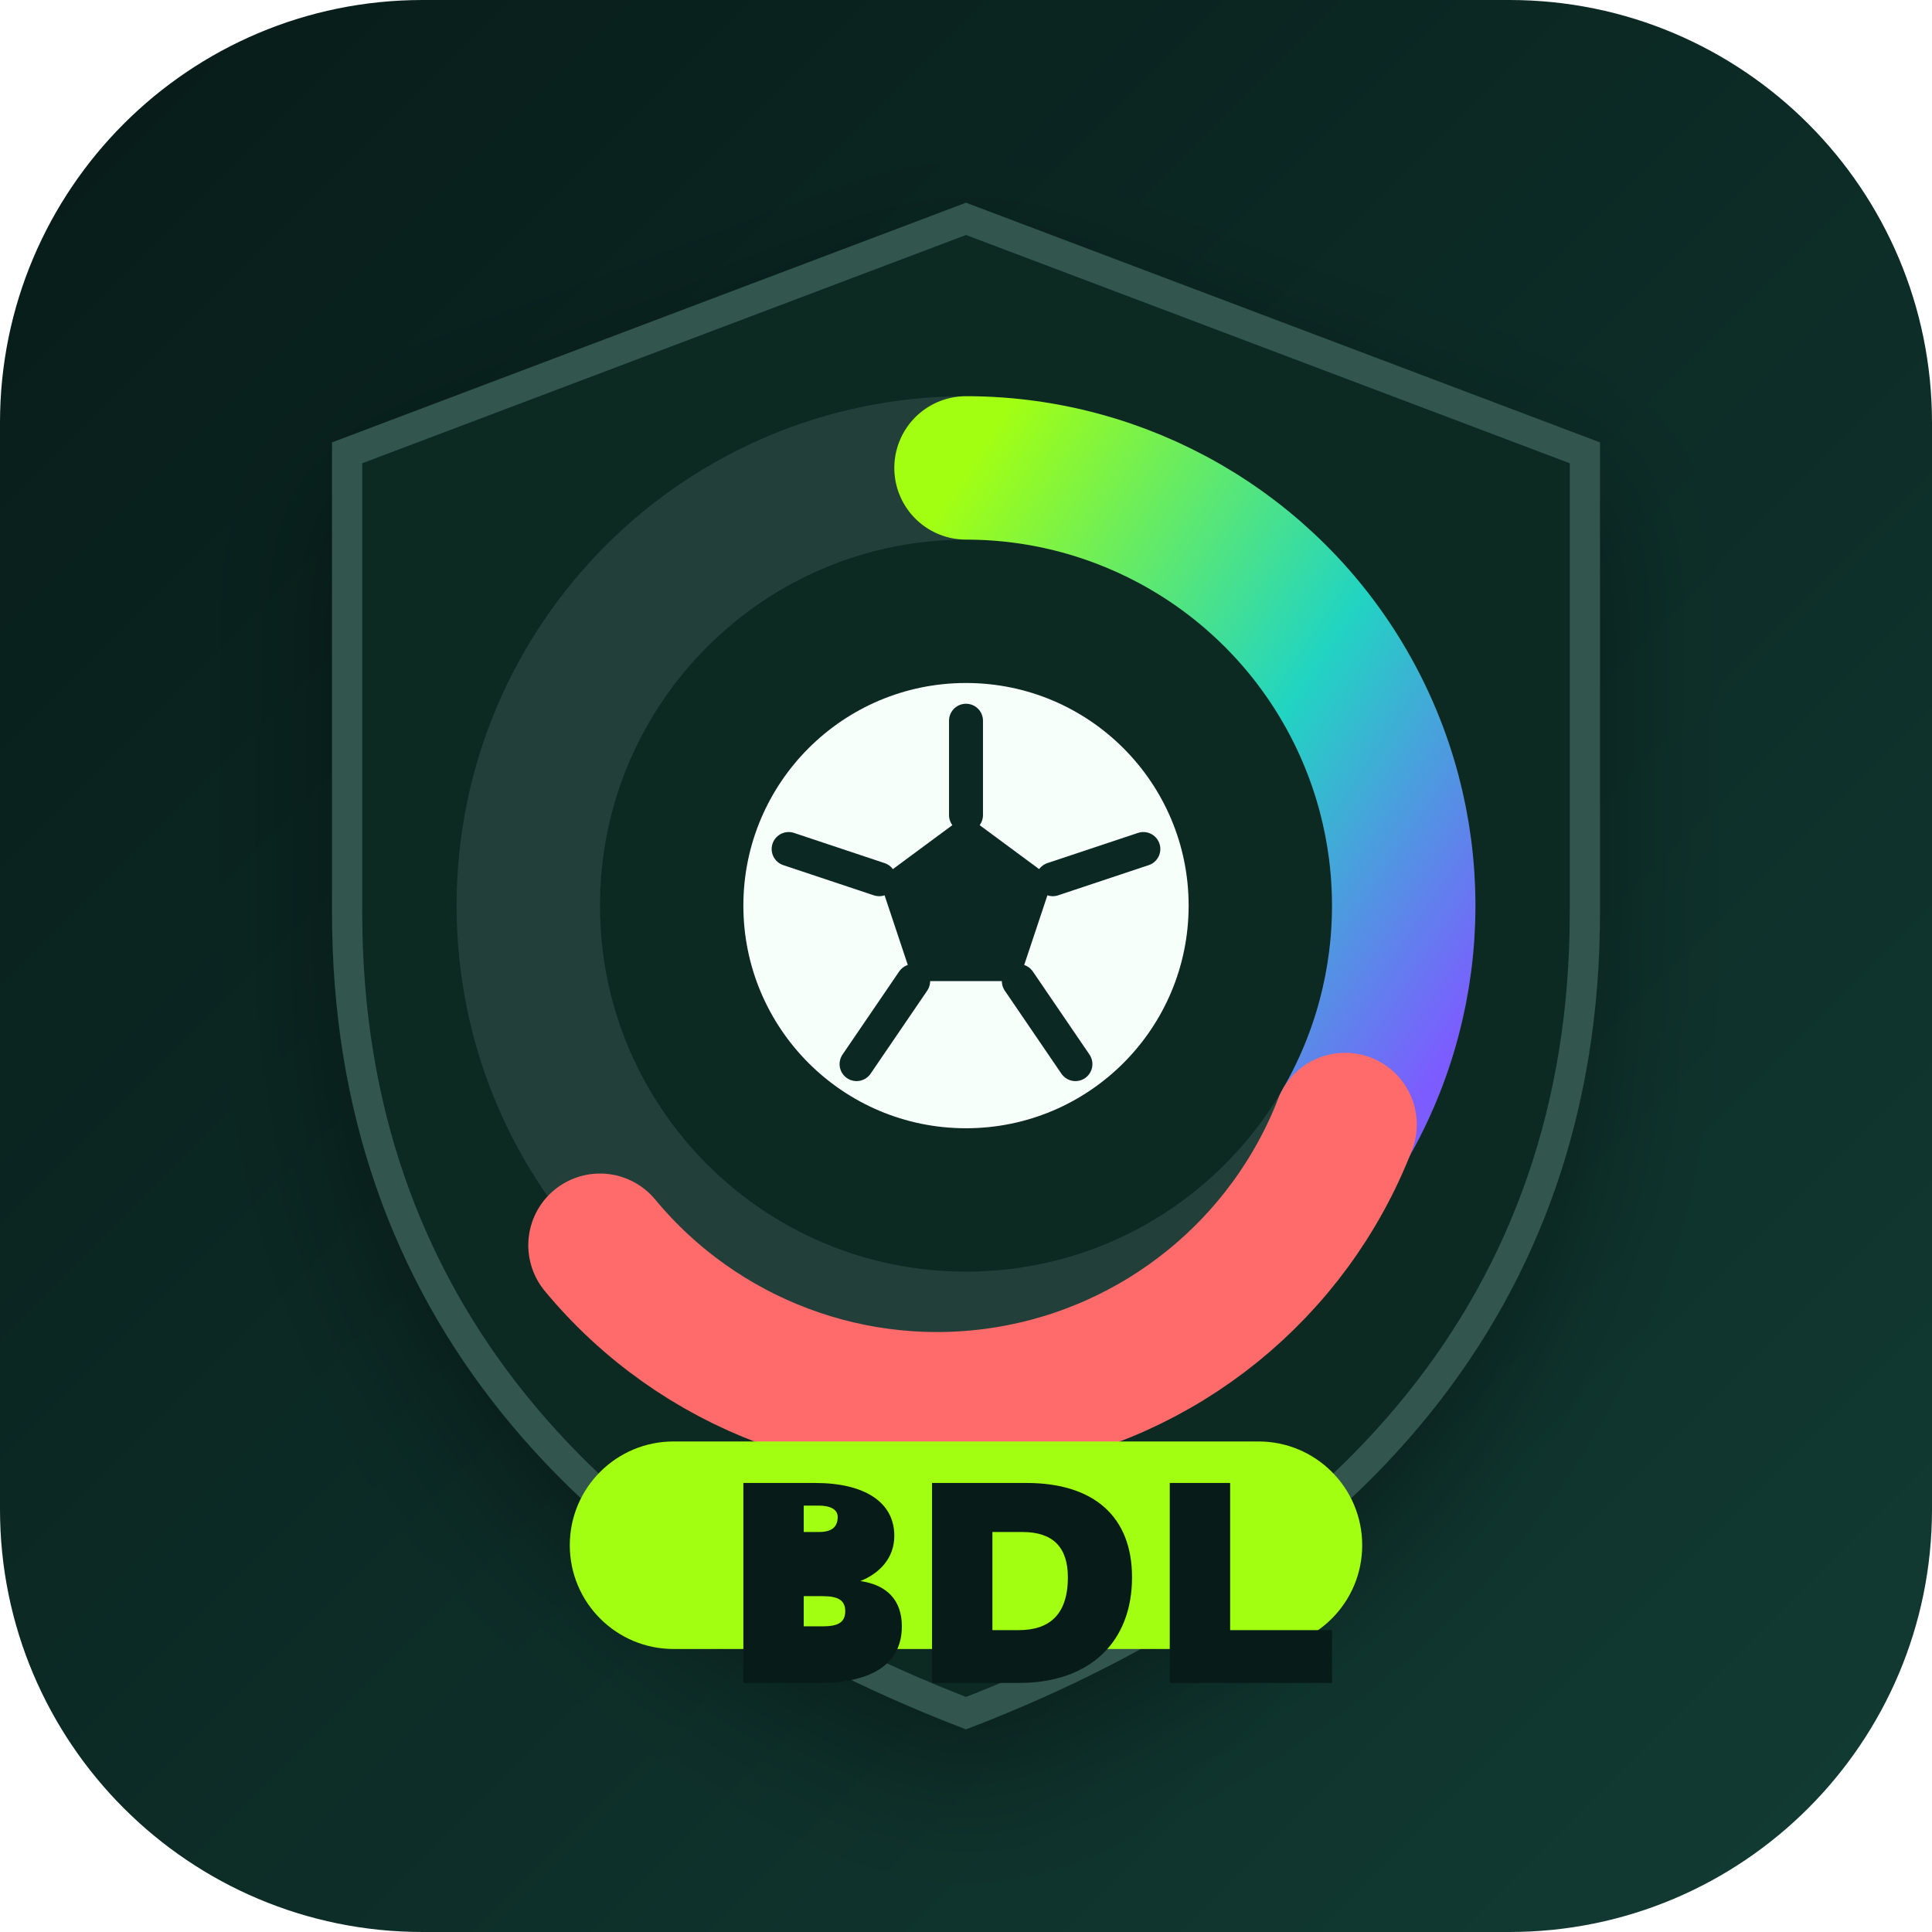
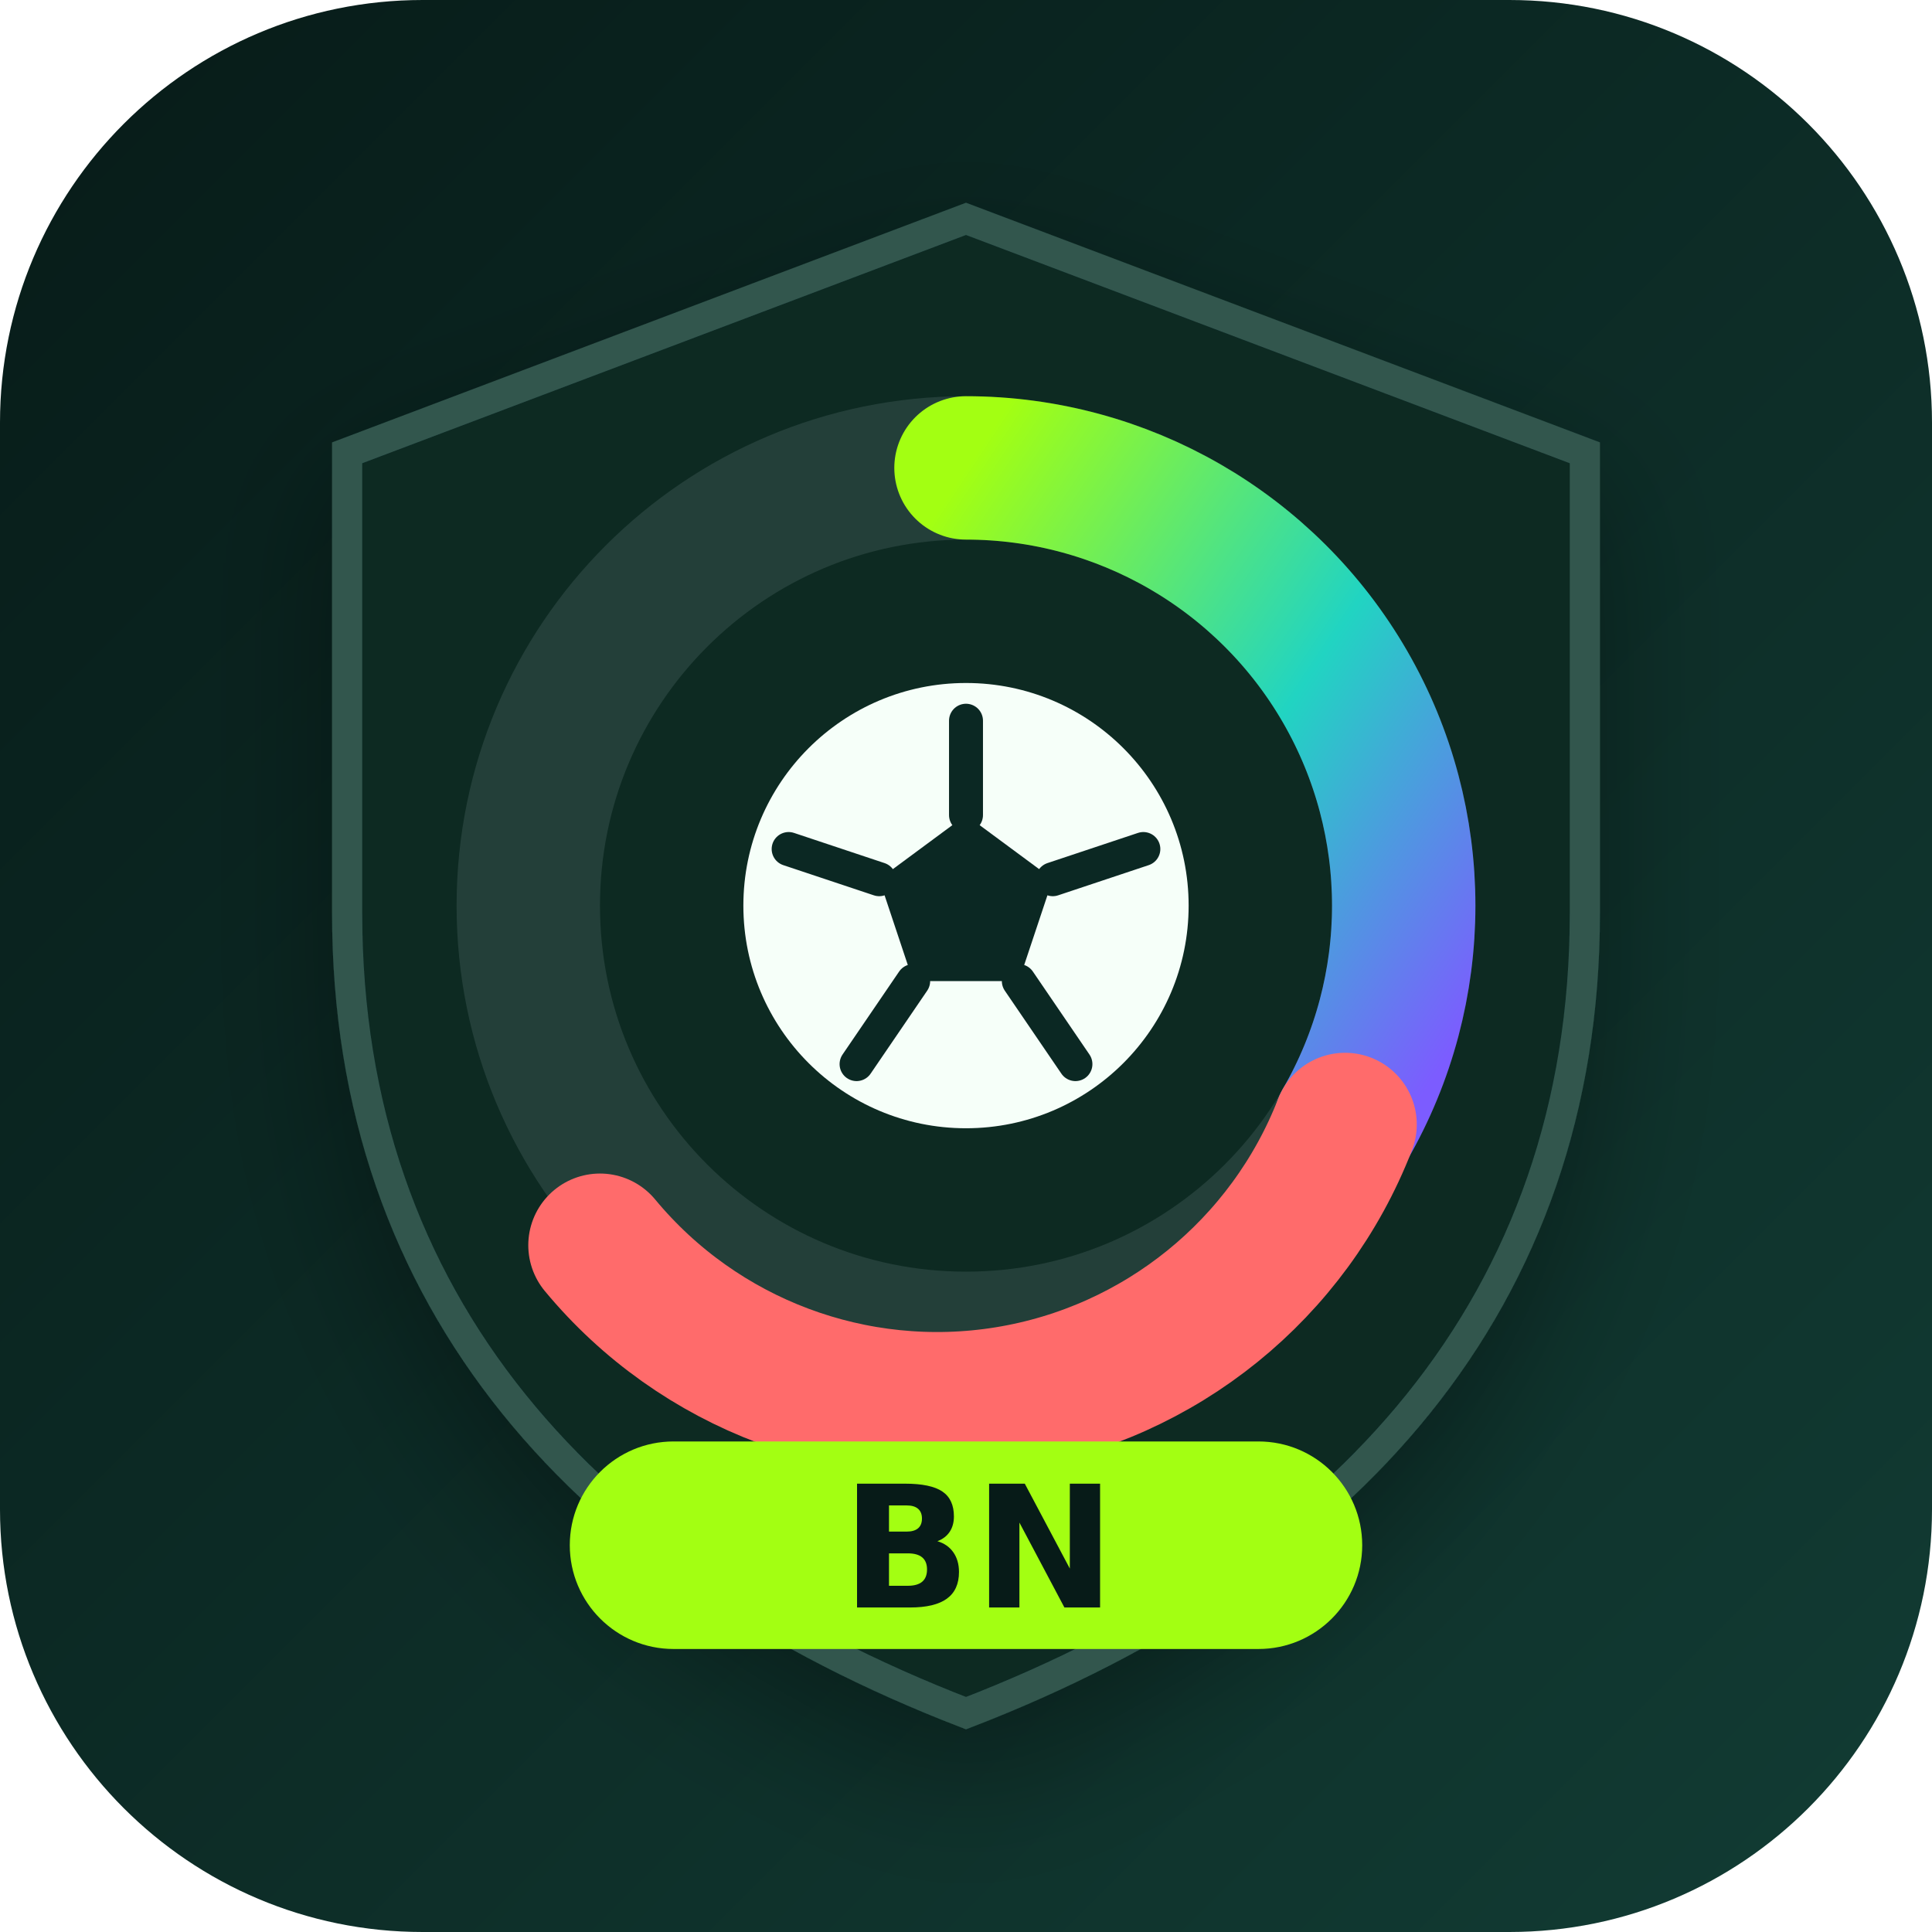
<svg xmlns="http://www.w3.org/2000/svg" viewBox="0 0 512 512" role="img" aria-labelledby="title desc">
  <defs>
    <linearGradient id="bg" x1="0" y1="0" x2="1" y2="1">
      <stop offset="0" stop-color="#071b18" />
      <stop offset="1" stop-color="#123c34" />
    </linearGradient>
    <linearGradient id="ring" x1="0" y1="0" x2="1" y2="1">
      <stop offset="0" stop-color="#a3ff12" />
      <stop offset="0.55" stop-color="#21d4c2" />
      <stop offset="1" stop-color="#7c5cff" />
    </linearGradient>
    <filter id="shadow" x="-20%" y="-20%" width="140%" height="140%">
      <feDropShadow dx="0" dy="14" stdDeviation="18" flood-color="#000" flood-opacity=".35" />
    </filter>
  </defs>
  <rect width="512" height="512" rx="112" fill="url(#bg)" />
  <path d="M256 58 420 120v122c0 103-63 173-164 212C155 415 92 345 92 242V120z" fill="#0c2924" stroke="#31564e" stroke-width="8" filter="url(#shadow)" />
  <circle cx="256" cy="240" r="116" fill="none" stroke="#233f39" stroke-width="38" />
  <path d="M256 124a116 116 0 0 1 100.46 174" fill="none" stroke="url(#ring)" stroke-linecap="round" stroke-width="38" />
  <path d="M356.46 298A116 116 0 0 1 159 330" fill="none" stroke="#ff6b6b" stroke-linecap="round" stroke-width="38" />
  <g transform="translate(256 240)">
    <circle r="59" fill="#f6fff9" />
    <path d="m0-24 23 17-9 27h-28l-9-27z" fill="#0b2823" />
    <path d="M0-24V-49M23-7l24-8M14 20l15 22M-14 20l-15 22M-23-7l-24-8" fill="none" stroke="#0b2823" stroke-width="9" stroke-linecap="round" />
  </g>
  <rect x="151" y="382" width="210" height="55" rx="27.5" fill="#a3ff12" />
-   <path d="M197 416v-23h19c13 0 21 5 21 14 0 6-4 10-9 12 7 1 11 5 11 12 0 10-8 15-22 15h-20zm16-10h4c3 0 5-1 5-4 0-2-2-3-5-3h-4zm0 25h5c4 0 6-1 6-4s-2-4-6-4h-5zm34 15v-53h25c18 0 28 9 28 25 0 17-11 28-30 28zm16-14h7c8 0 13-4 13-14 0-8-4-12-12-12h-8zm47 14v-53h16v39h27v14z" fill="#071b18" />
+   <text x="223" y="426" fill="#071b18" font-family="DejaVu Sans, Arial, sans-serif" font-size="45" font-weight="bold">B</text>
+   <text x="258" y="426" fill="#071b18" font-family="DejaVu Sans, Arial, sans-serif" font-size="45" font-weight="bold">N</text>
</svg>
